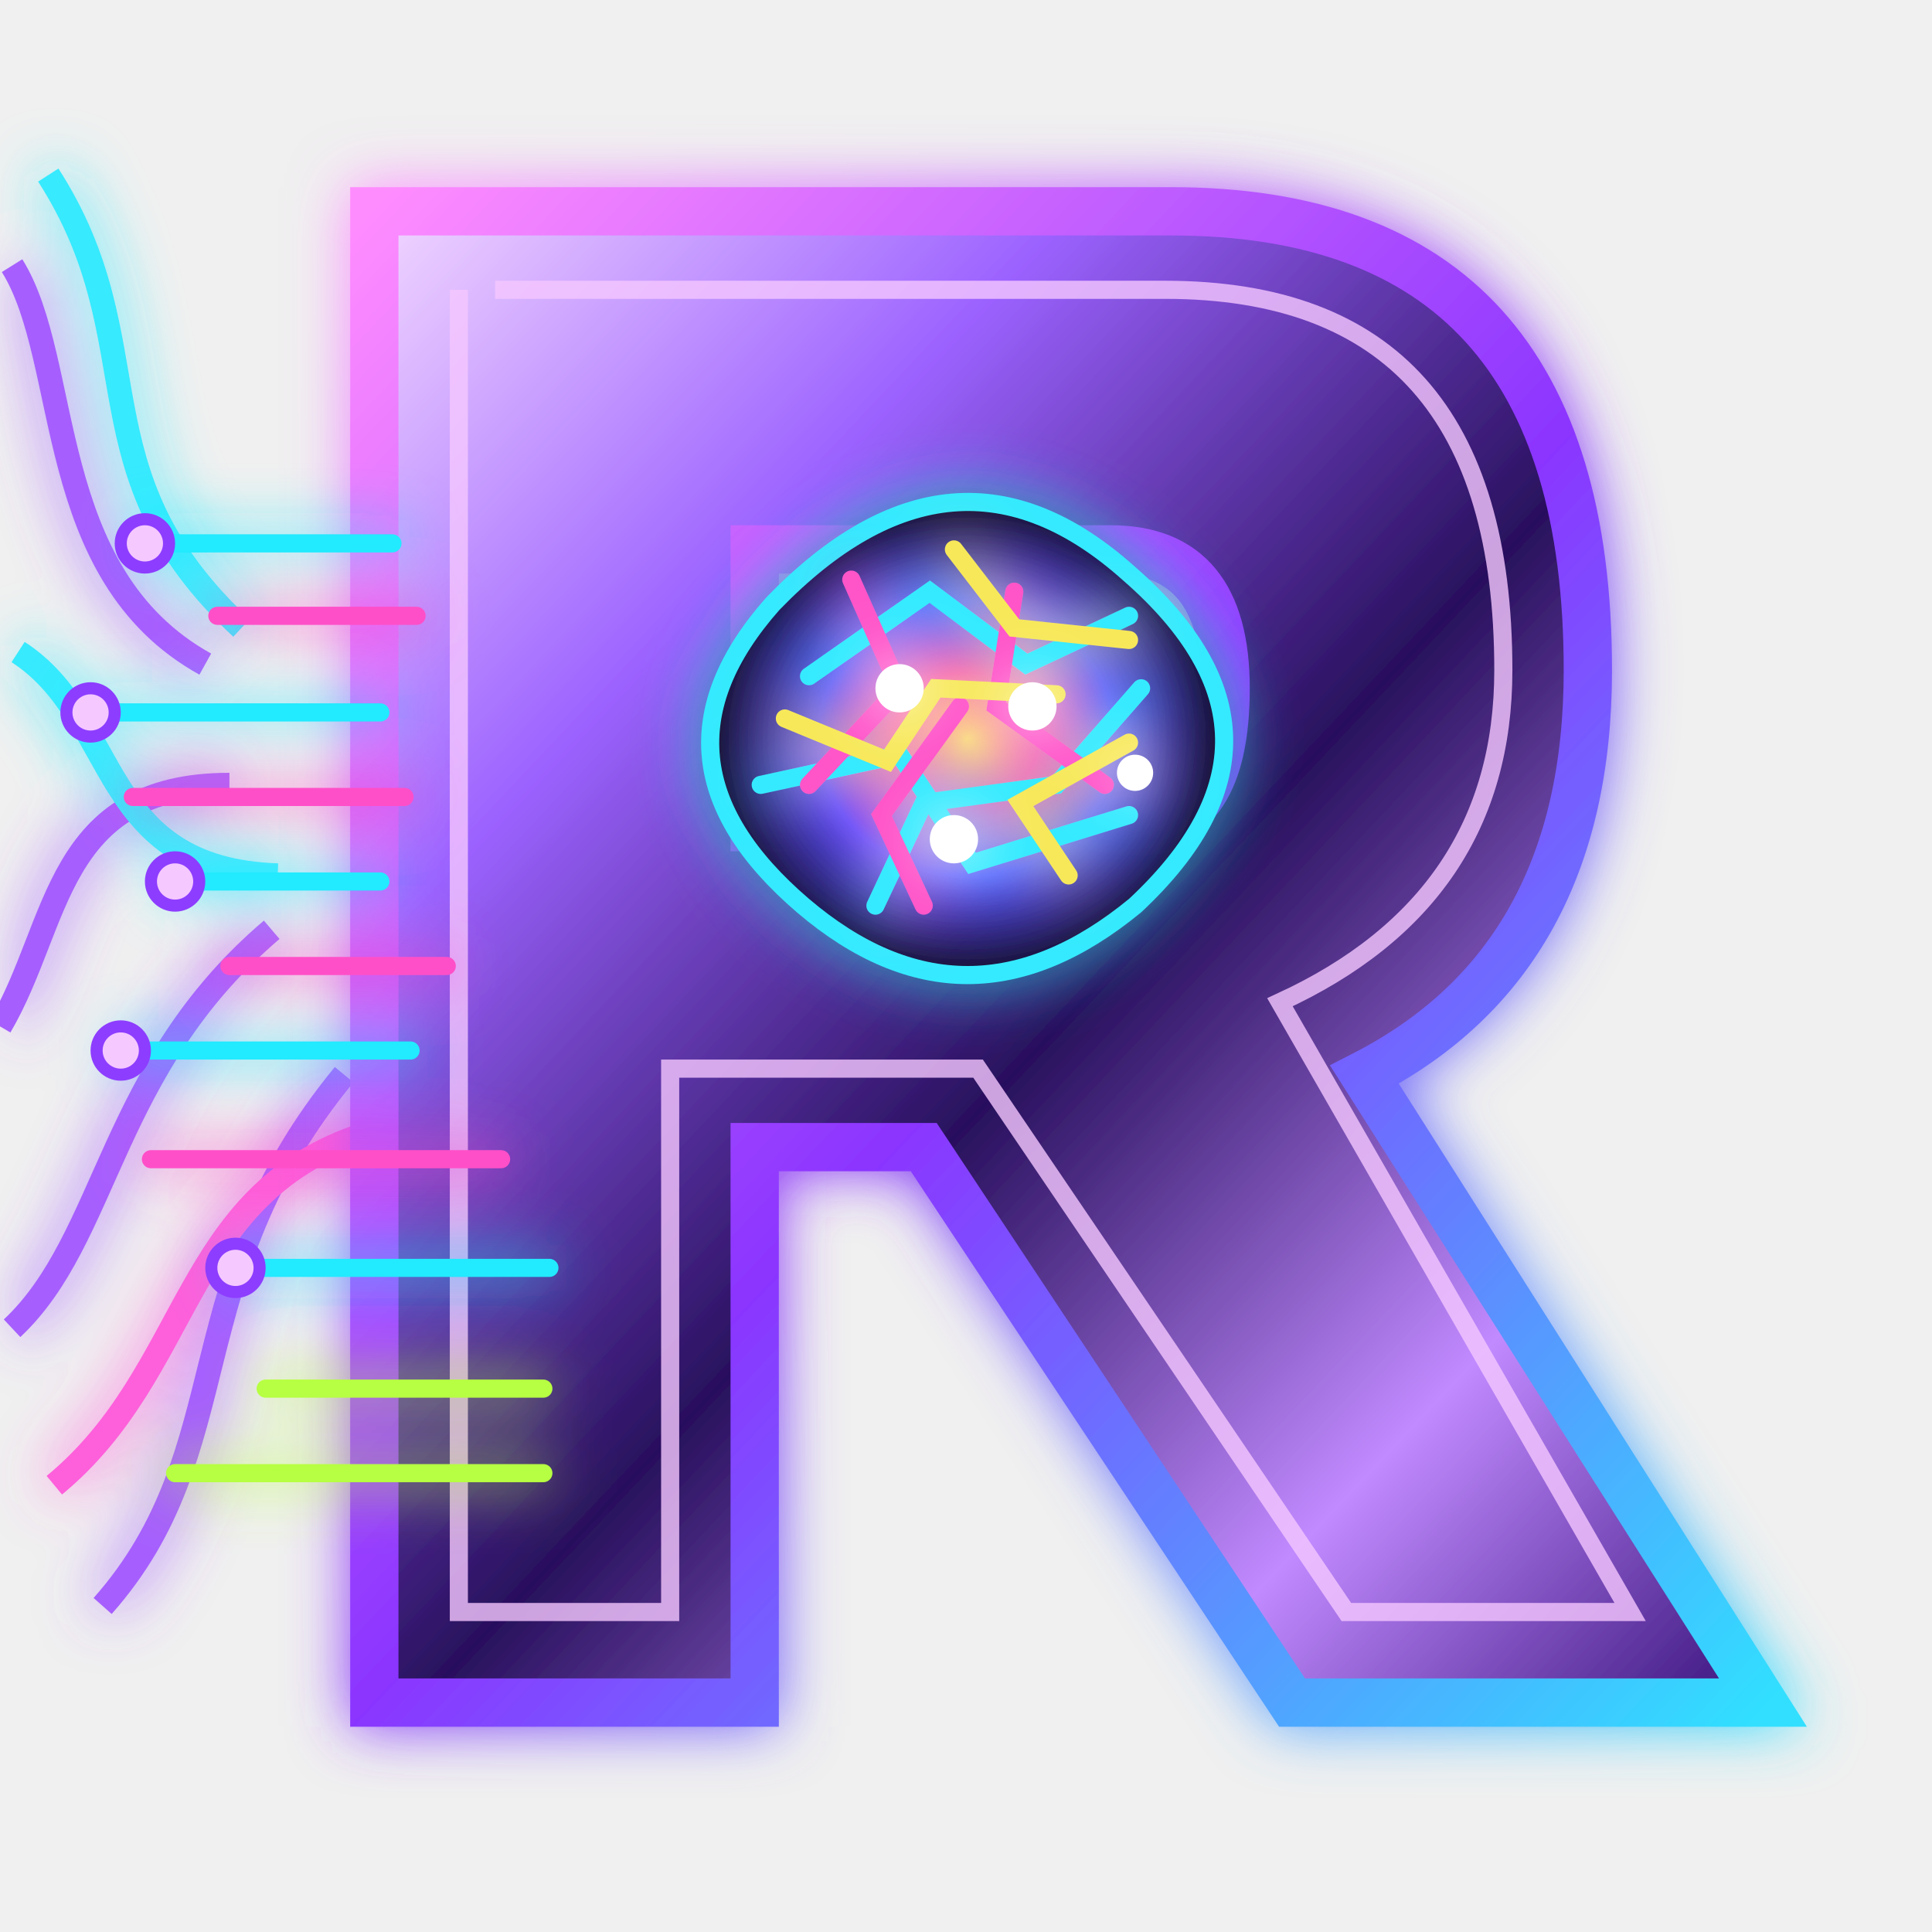
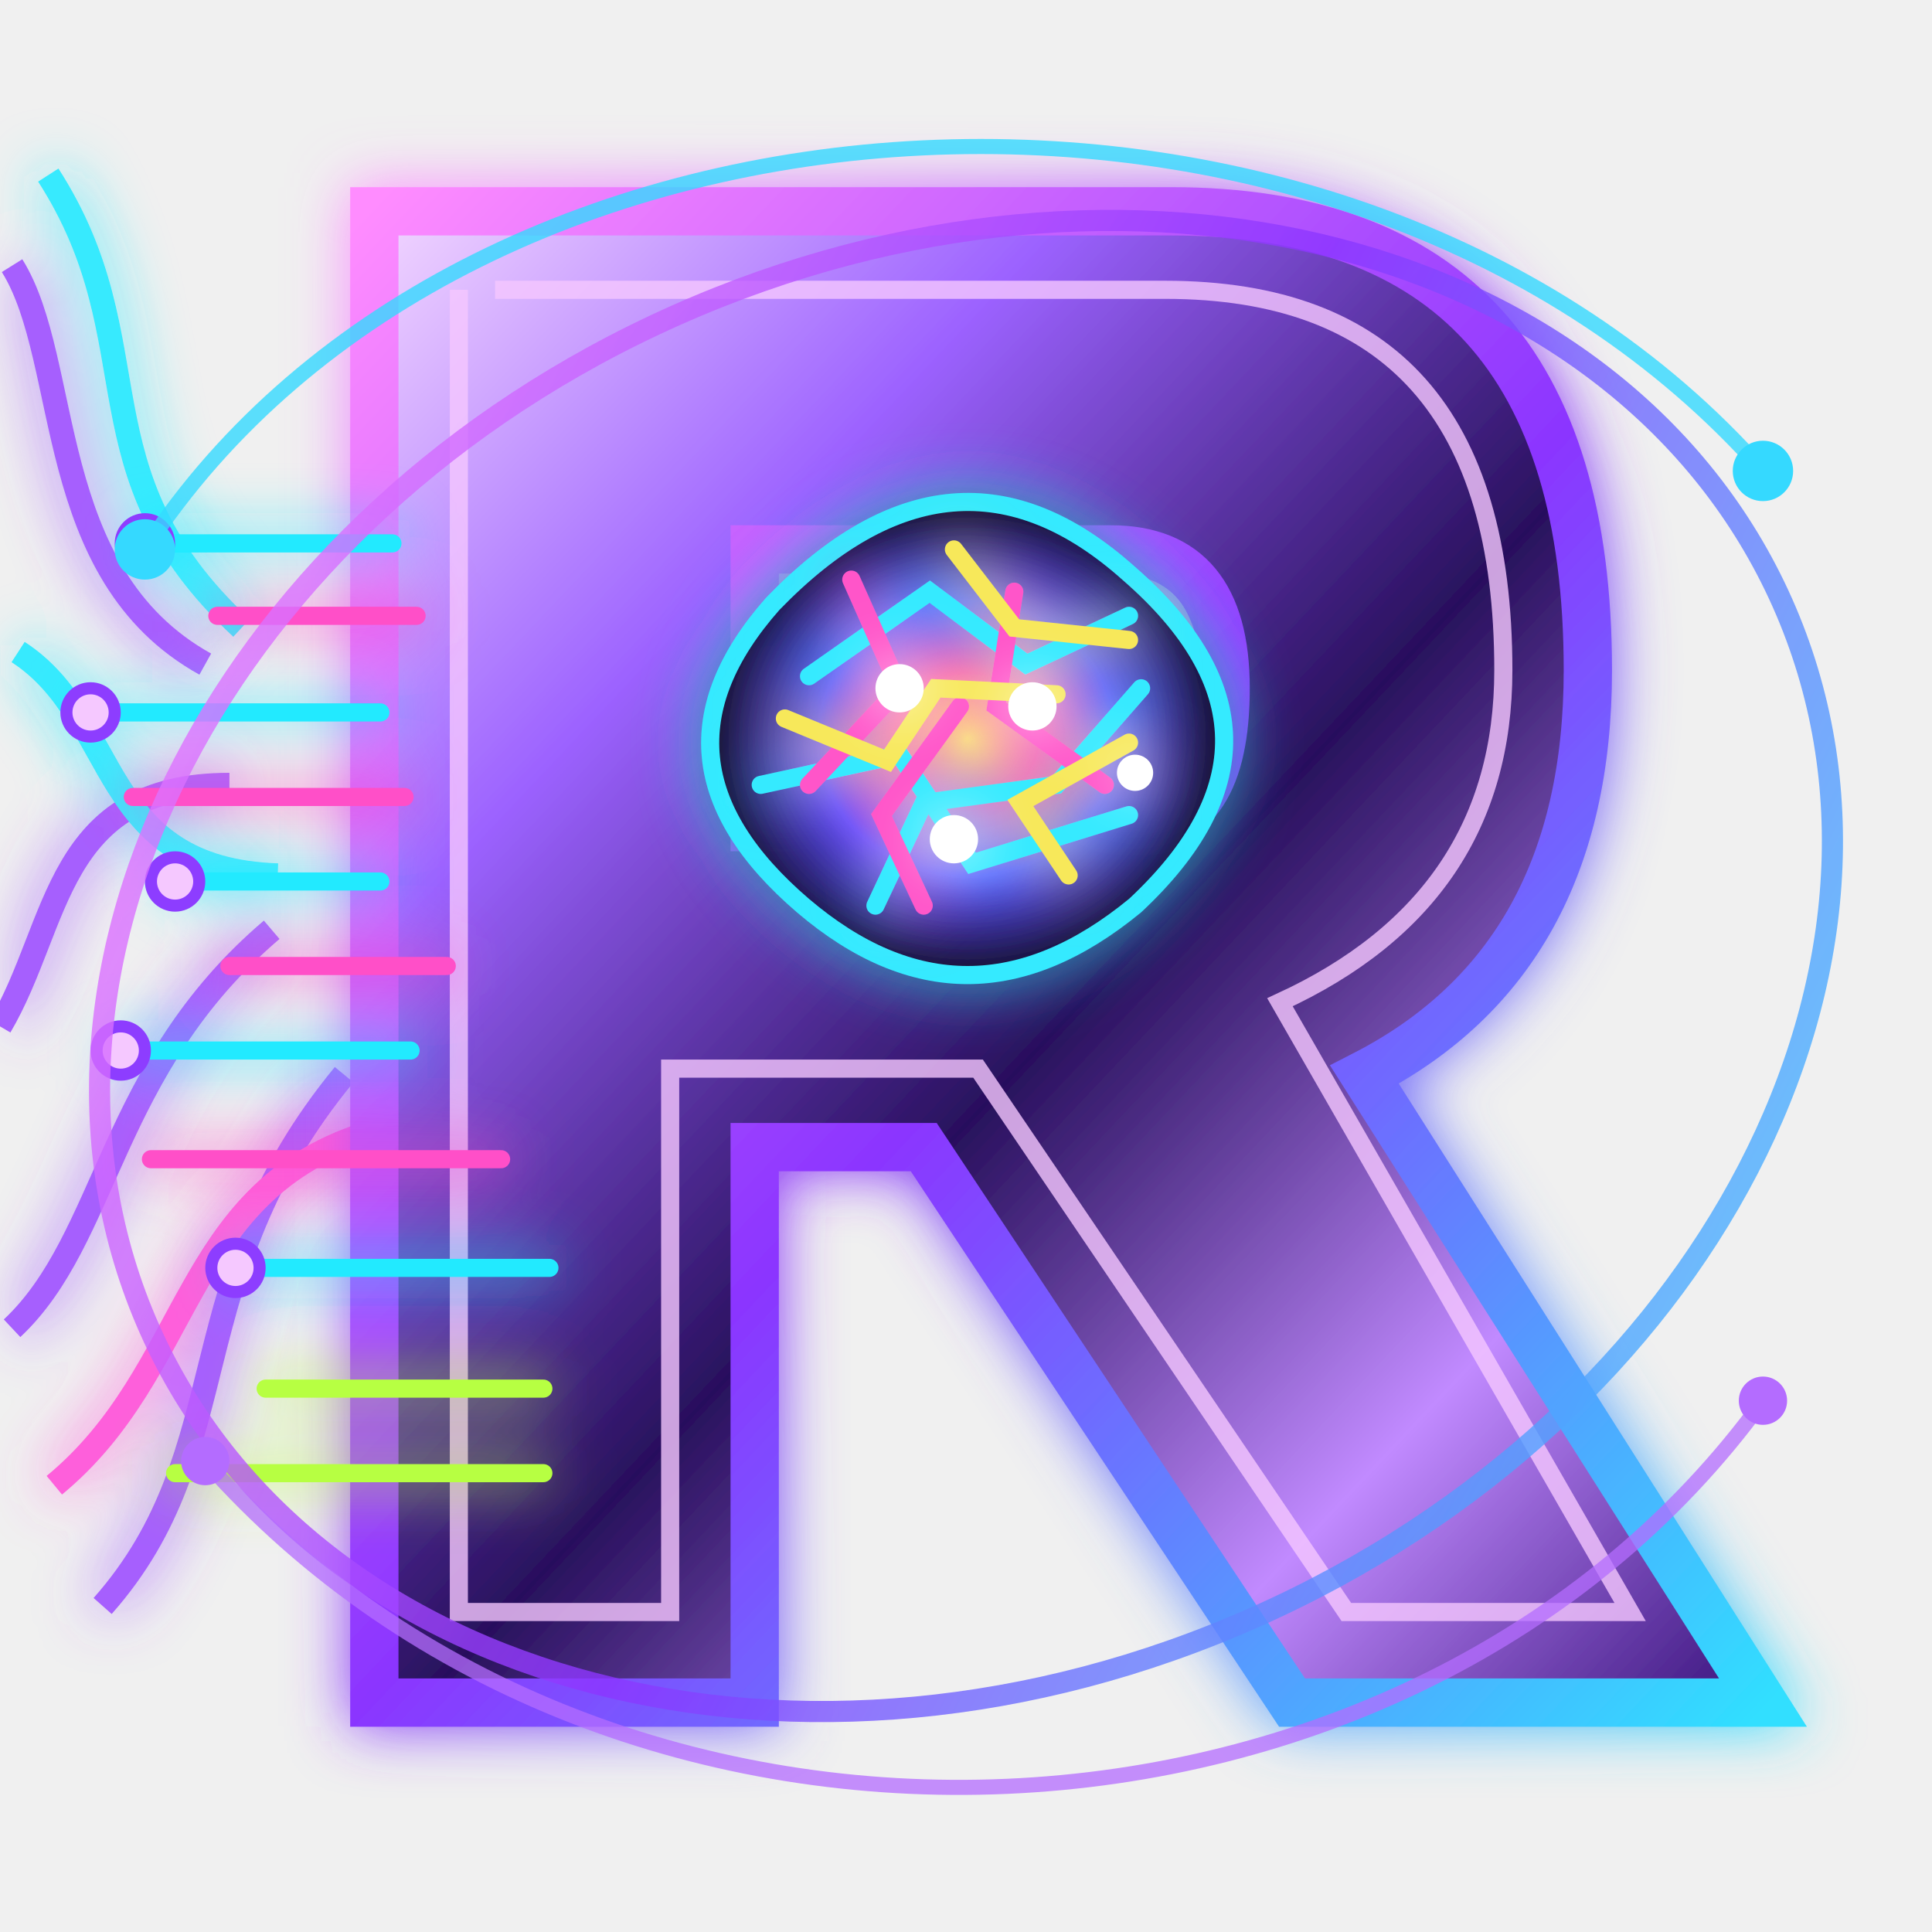
<svg xmlns="http://www.w3.org/2000/svg" viewBox="0 0 320 320" role="img" aria-labelledby="title desc">
  <defs>
    <linearGradient id="metal" x1="0" y1="0" x2="1" y2="1">
      <stop stop-color="#f4d9ff" />
      <stop offset=".25" stop-color="#9c62ff" />
      <stop offset=".52" stop-color="#28105d" />
      <stop offset=".78" stop-color="#c18aff" />
      <stop offset="1" stop-color="#351078" />
    </linearGradient>
    <linearGradient id="edge" x1="0" y1="0" x2="1" y2="1">
      <stop stop-color="#ff8cff" />
      <stop offset=".5" stop-color="#8b35ff" />
      <stop offset="1" stop-color="#31dfff" />
    </linearGradient>
    <radialGradient id="brain">
      <stop stop-color="#fff36c" />
      <stop offset=".28" stop-color="#f83fba" />
      <stop offset=".58" stop-color="#5c4cff" />
      <stop offset="1" stop-color="#14102e" />
    </radialGradient>
    <filter id="glow" x="-80%" y="-80%" width="260%" height="260%">
      <feGaussianBlur stdDeviation="5" result="b" />
      <feMerge>
        <feMergeNode in="b" />
        <feMergeNode in="SourceGraphic" />
      </feMerge>
    </filter>
  </defs>
  <g fill="none" stroke="#9d50ff" stroke-width="4" opacity=".9" filter="url(#glow)">
    <path d="M34 110 C7 95 12 60 2 44 M38 130 C9 130 10 153 0 170 M45 154 C18 177 18 205 2 220 M57 178 C29 212 40 240 17 266" />
    <path d="M40 104 C12 78 26 57 8 29 M46 145 C16 144 20 119 3 108" stroke="#24e9ff" />
    <path d="M60 188 C30 198 32 227 9 246" stroke="#ff4fd8" />
  </g>
  <path d="M72 35 H194 Q263 35 263 111 Q263 159 226 178 L292 282 H214 L153 190 H125 V282 H62 V35 Z M125 91 V137 H188 Q203 137 203 114 Q203 91 184 91 Z" fill="url(#metal)" fill-rule="evenodd" stroke="url(#edge)" stroke-width="8" filter="url(#glow)" />
  <path d="M82 48 H193 Q249 48 249 111 Q249 149 212 166 L270 267 H223 L162 177 H111 V267 H76 V48" fill="none" stroke="#f5c7ff" stroke-width="3" opacity=".8" />
  <path d="M128 100 Q158 69 187 95 Q218 122 188 150 Q160 173 133 150 Q105 126 128 100Z" fill="url(#brain)" stroke="#35eaff" stroke-width="3" filter="url(#glow)" />
  <g fill="none" stroke-width="3" stroke-linecap="round" filter="url(#glow)">
    <path d="M134 112 l20 -14 16 12 17 -8 M126 130 l23 -5 12 18 26 -8 M145 150 l8 -17 22 -3 14 -16" stroke="#35eaff" />
    <path d="M141 96 l8 18 -15 16 M168 98 l-3 19 18 13 M153 150 l-7 -15 13 -18" stroke="#ff55c9" />
    <path d="M130 119 l17 7 8 -12 20 1 M158 91 l10 13 19 2 M177 145 l-8 -12 18 -10" stroke="#f7e85a" />
  </g>
  <g fill="#fff" filter="url(#glow)">
    <circle cx="149" cy="114" r="4" />
    <circle cx="171" cy="117" r="4" />
    <circle cx="158" cy="139" r="4" />
    <circle cx="188" cy="128" r="3" />
  </g>
  <g fill="none" stroke-width="3" stroke-linecap="round" filter="url(#glow)">
    <path d="M65 90 H24 M63 118 H15 M63 146 H29 M68 174 H20 M91 210 H39" stroke="#22eaff" />
    <path d="M69 102 H36 M67 132 H22 M74 160 H38 M83 192 H25" stroke="#ff4fc8" />
    <path d="M90 230 H44 M90 244 H29" stroke="#b7ff42" />
  </g>
  <g fill="#f5c8ff" stroke="#8d3dff" stroke-width="2">
    <circle cx="24" cy="90" r="4" />
    <circle cx="15" cy="118" r="4" />
    <circle cx="29" cy="146" r="4" />
    <circle cx="20" cy="174" r="4" />
    <circle cx="39" cy="210" r="4" />
  </g>
+   <ellipse cx="160" cy="160" rx="148" ry="118" transform="rotate(-24 160 160)" fill="none" stroke="url(#edge)" stroke-width="3.5" opacity=".8" />
+   <path d="M24 91 C78 8 224 1 292 78" fill="none" stroke="#35d9ff" stroke-width="2.5" stroke-linecap="round" opacity=".8" />
+   <path d="M34 242 C102 319 234 312 292 232" fill="none" stroke="#b46cff" stroke-width="2.5" stroke-linecap="round" opacity=".75" />
+   <circle cx="24" cy="91" r="5" fill="#35d9ff" />
+   <circle cx="292" cy="78" r="5" fill="#35d9ff" />
+   <circle cx="34" cy="242" r="4" fill="#b46cff" />
+   <circle cx="292" cy="232" r="4" fill="#b46cff" />
</svg>
